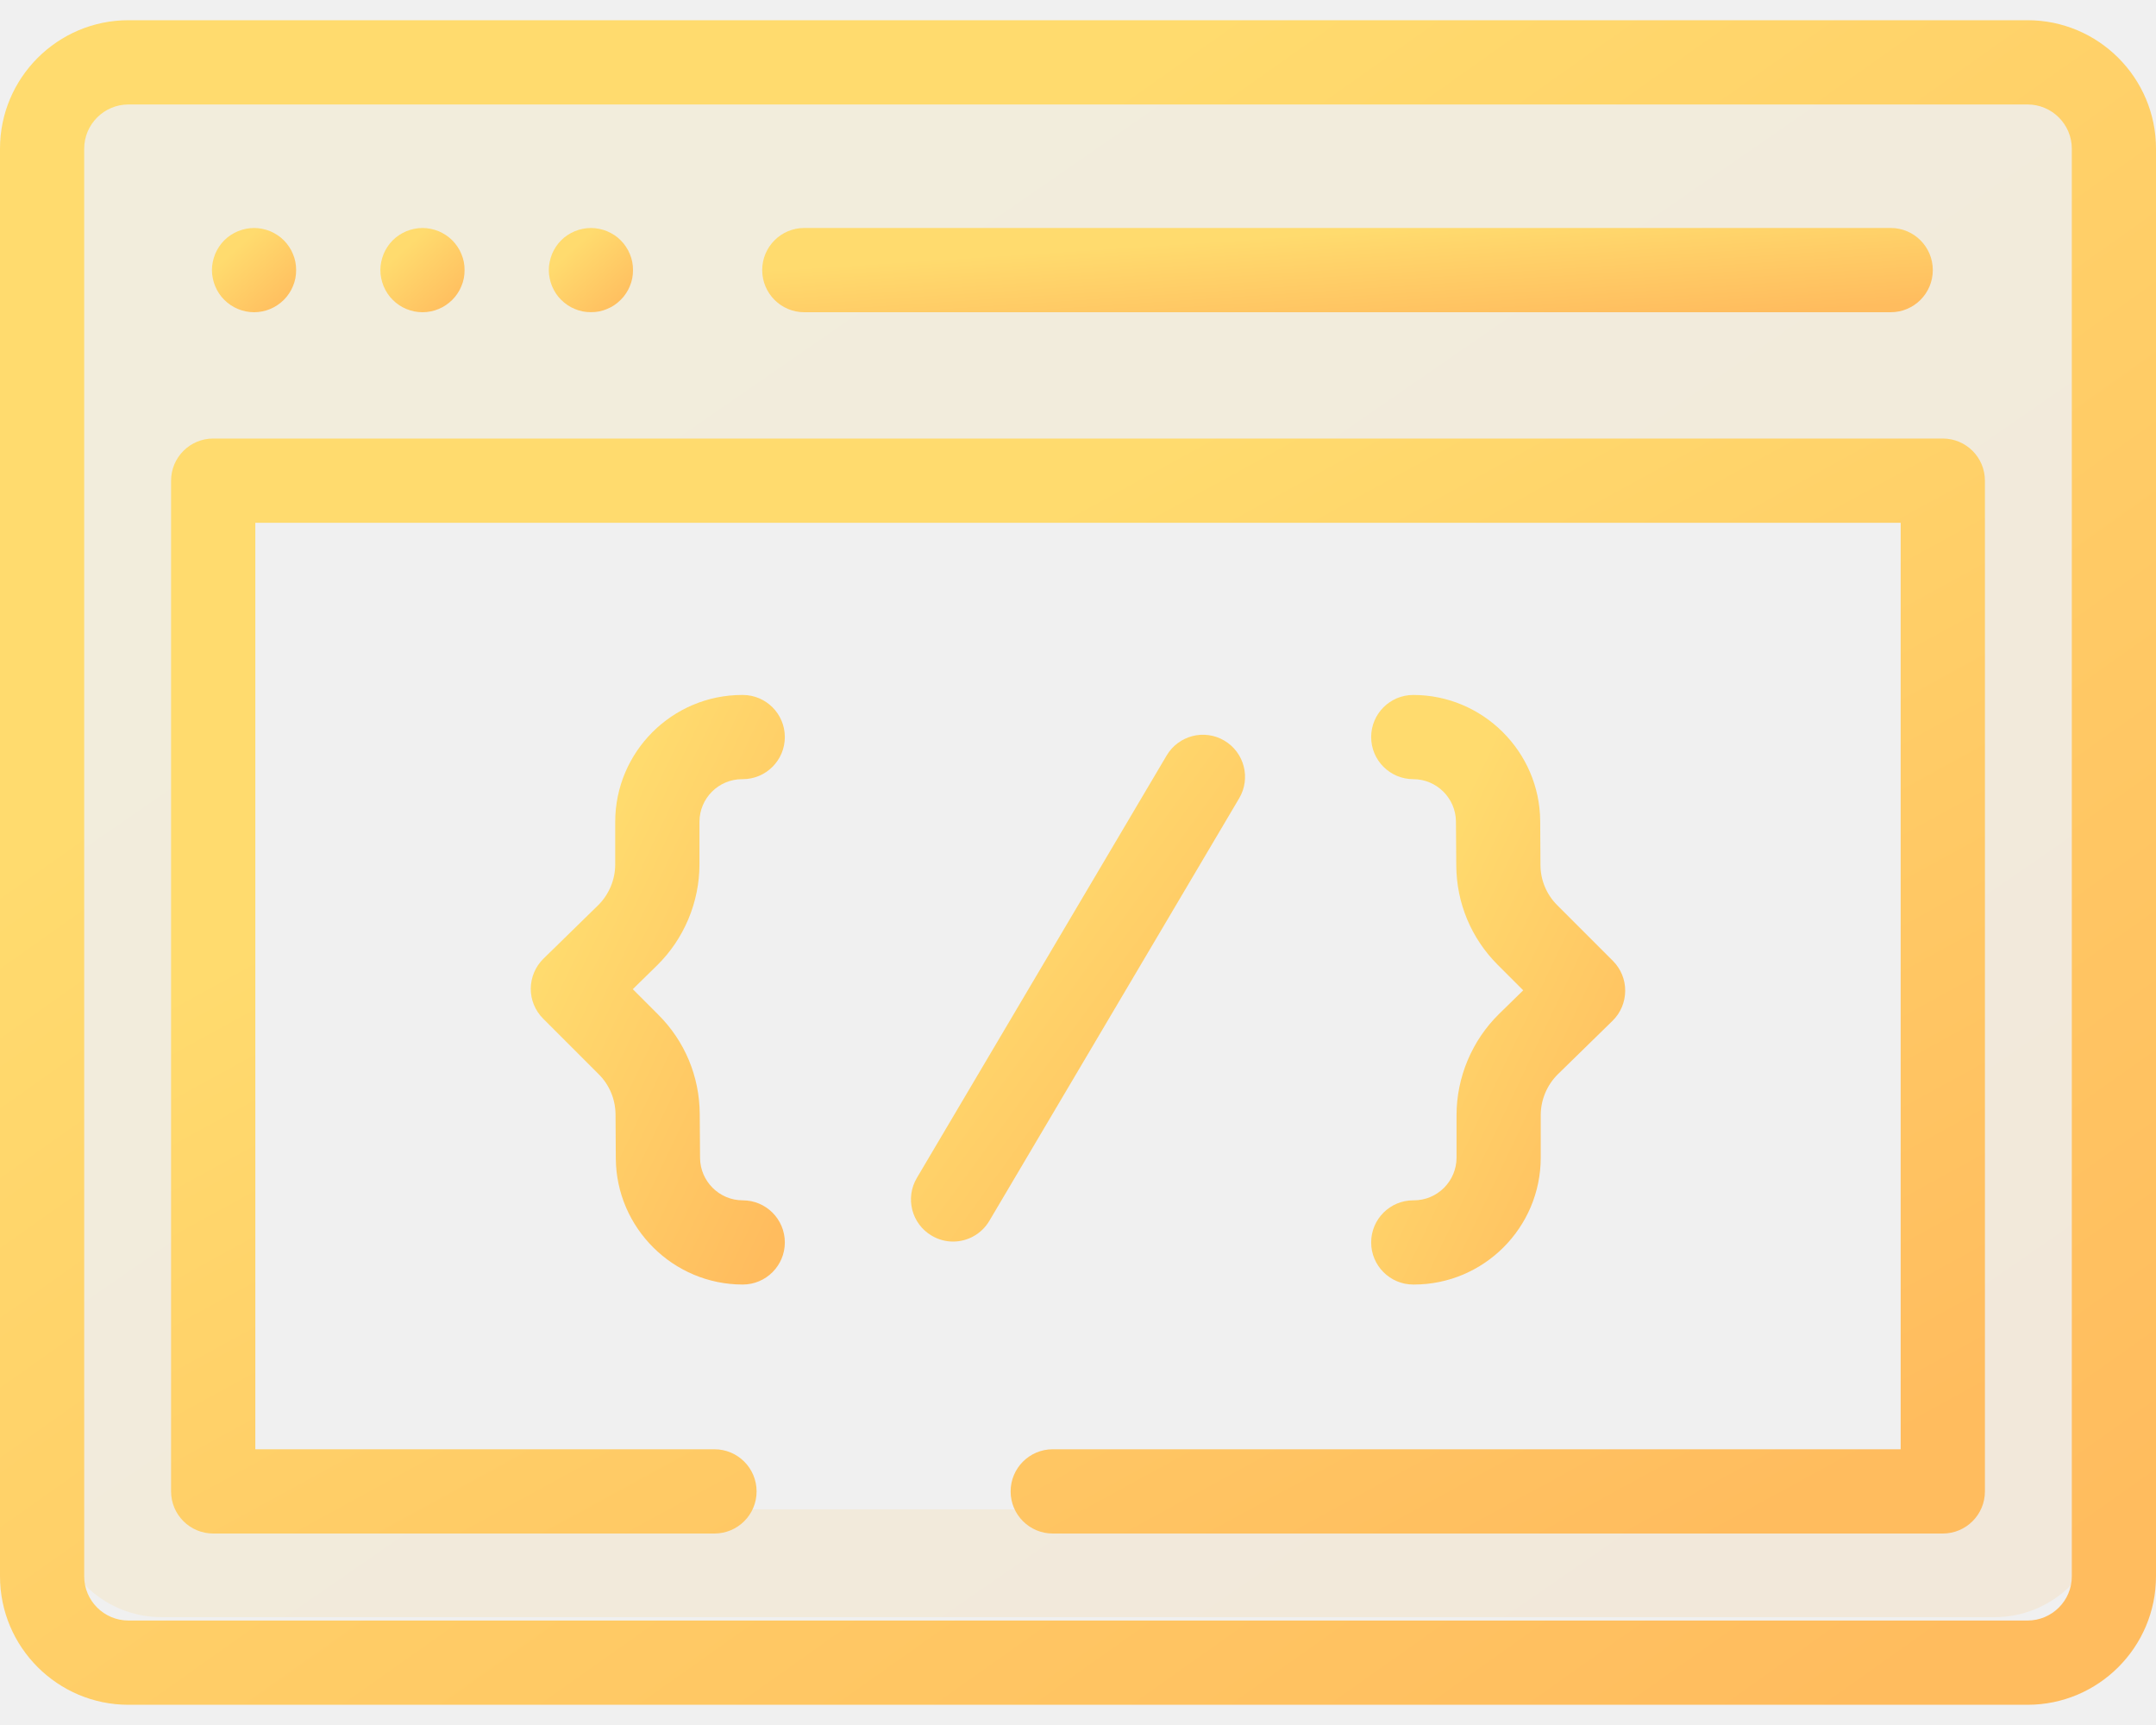
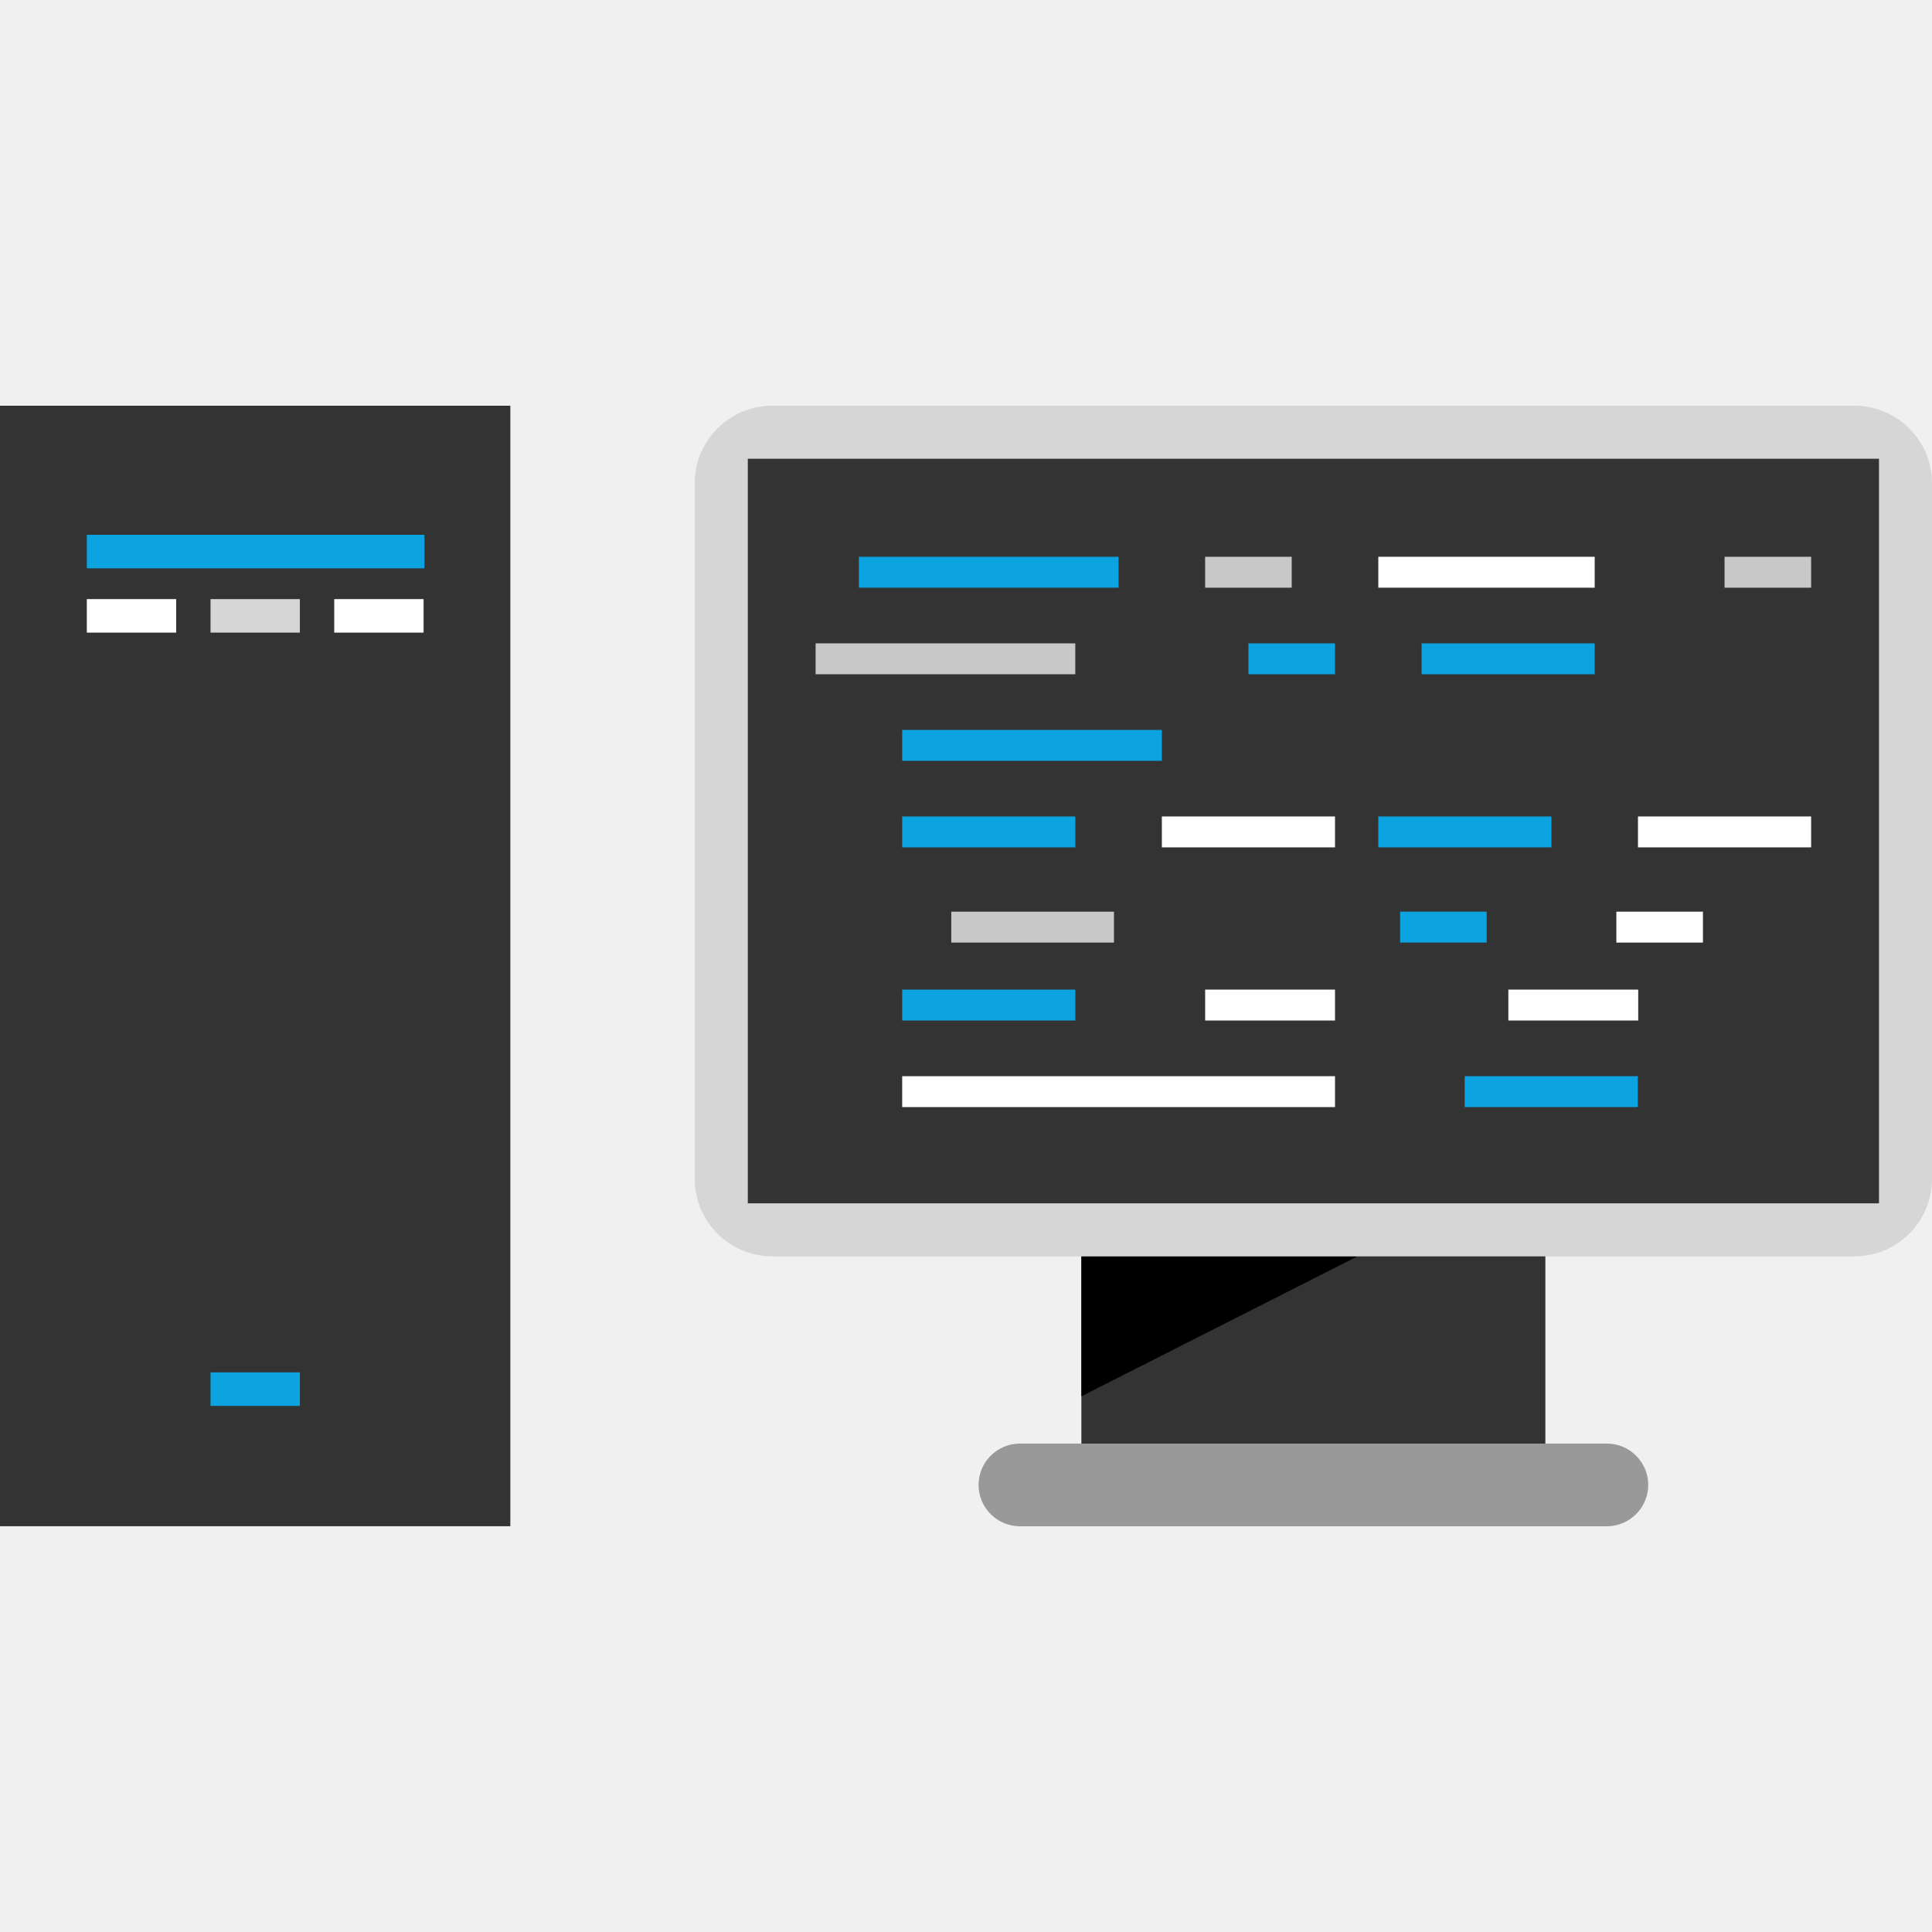
- <svg xmlns="http://www.w3.org/2000/svg" width="40" height="32" viewBox="0 0 40 32" fill="none">
-   <path opacity="0.15" fill-rule="evenodd" clip-rule="evenodd" d="M3 1C1.895 1 1 1.895 1 3V28C1 29.105 1.895 30 3 30H37C38.105 30 39 29.105 39 28V3C39 1.895 38.105 1 37 1H3ZM36 9H4V28H36V9Z" fill="url(#paint0_linear)" />
-   <path d="M37.617 0.375H2.383C1.069 0.375 0 1.444 0 2.758V29.242C0 30.556 1.069 31.625 2.383 31.625H37.617C38.931 31.625 40 30.556 40 29.242V2.758C40 1.444 38.931 0.375 37.617 0.375ZM38.438 29.242C38.438 29.695 38.069 30.062 37.617 30.062H2.383C1.931 30.062 1.562 29.695 1.562 29.242V2.758C1.562 2.306 1.931 1.938 2.383 1.938H37.617C38.069 1.938 38.438 2.306 38.438 2.758V29.242Z" fill="url(#paint1_linear)" />
-   <path d="M14.922 5.792H35.078C35.51 5.792 35.859 5.442 35.859 5.01C35.859 4.579 35.51 4.229 35.078 4.229H14.922C14.49 4.229 14.141 4.579 14.141 5.01C14.141 5.442 14.49 5.792 14.922 5.792Z" fill="url(#paint2_linear)" />
-   <path d="M3.992 5.309C4.012 5.356 4.036 5.402 4.064 5.444C4.092 5.487 4.125 5.527 4.161 5.562C4.306 5.709 4.508 5.792 4.713 5.792C4.765 5.792 4.816 5.787 4.866 5.777C4.916 5.767 4.966 5.752 5.013 5.732C5.06 5.713 5.105 5.688 5.147 5.66C5.19 5.631 5.23 5.598 5.266 5.563C5.302 5.527 5.334 5.487 5.363 5.444C5.392 5.402 5.416 5.356 5.435 5.309C5.455 5.262 5.47 5.213 5.48 5.163C5.49 5.113 5.494 5.061 5.494 5.01C5.494 4.959 5.49 4.908 5.48 4.858C5.47 4.808 5.455 4.759 5.435 4.712C5.416 4.664 5.392 4.619 5.363 4.577C5.334 4.534 5.302 4.494 5.266 4.458C5.23 4.422 5.19 4.389 5.147 4.361C5.105 4.333 5.06 4.309 5.013 4.289C4.966 4.27 4.916 4.255 4.866 4.245C4.766 4.224 4.662 4.224 4.561 4.245C4.511 4.255 4.462 4.27 4.415 4.289C4.367 4.309 4.322 4.333 4.28 4.361C4.237 4.389 4.197 4.422 4.161 4.458C4.125 4.494 4.092 4.534 4.064 4.577C4.036 4.619 4.012 4.664 3.992 4.712C3.973 4.759 3.958 4.808 3.948 4.858C3.937 4.908 3.932 4.959 3.932 5.01C3.932 5.061 3.937 5.113 3.948 5.163C3.958 5.213 3.973 5.262 3.992 5.309Z" fill="url(#paint3_linear)" />
-   <path d="M7.117 5.309C7.137 5.356 7.161 5.402 7.189 5.444C7.217 5.487 7.25 5.527 7.286 5.562C7.431 5.709 7.633 5.792 7.838 5.792C7.89 5.792 7.941 5.787 7.991 5.777C8.041 5.767 8.091 5.752 8.138 5.732C8.185 5.713 8.23 5.688 8.272 5.66C8.315 5.631 8.355 5.598 8.391 5.563C8.427 5.527 8.459 5.487 8.488 5.444C8.517 5.402 8.541 5.356 8.56 5.309C8.58 5.262 8.595 5.213 8.605 5.163C8.615 5.113 8.619 5.061 8.619 5.01C8.619 4.959 8.615 4.908 8.605 4.858C8.595 4.808 8.58 4.759 8.56 4.712C8.541 4.664 8.517 4.619 8.488 4.577C8.459 4.534 8.427 4.494 8.391 4.458C8.355 4.422 8.315 4.389 8.272 4.361C8.23 4.333 8.185 4.309 8.138 4.289C8.091 4.27 8.041 4.255 7.991 4.245C7.891 4.224 7.787 4.224 7.686 4.245C7.636 4.255 7.587 4.27 7.54 4.289C7.492 4.309 7.447 4.333 7.405 4.361C7.362 4.389 7.322 4.422 7.286 4.458C7.25 4.494 7.217 4.534 7.189 4.577C7.161 4.619 7.137 4.664 7.117 4.712C7.098 4.759 7.083 4.808 7.073 4.858C7.062 4.908 7.057 4.959 7.057 5.01C7.057 5.061 7.062 5.113 7.073 5.163C7.083 5.213 7.098 5.262 7.117 5.309Z" fill="url(#paint4_linear)" />
-   <path d="M10.242 5.309C10.262 5.356 10.286 5.402 10.314 5.444C10.342 5.487 10.375 5.527 10.411 5.562C10.447 5.598 10.487 5.631 10.53 5.66C10.572 5.688 10.617 5.713 10.665 5.732C10.712 5.752 10.761 5.767 10.811 5.777C10.861 5.787 10.912 5.791 10.963 5.791C11.015 5.791 11.066 5.787 11.116 5.777C11.166 5.767 11.216 5.752 11.262 5.732C11.309 5.713 11.355 5.688 11.398 5.66C11.44 5.631 11.48 5.598 11.516 5.562C11.552 5.527 11.585 5.487 11.613 5.444C11.642 5.402 11.666 5.356 11.685 5.309C11.705 5.262 11.72 5.213 11.73 5.163C11.74 5.113 11.744 5.061 11.744 5.01C11.744 4.959 11.74 4.908 11.73 4.858C11.72 4.808 11.705 4.759 11.685 4.712C11.666 4.664 11.642 4.619 11.613 4.577C11.585 4.534 11.552 4.494 11.516 4.458C11.48 4.422 11.44 4.389 11.398 4.361C11.355 4.333 11.309 4.309 11.262 4.289C11.216 4.27 11.166 4.255 11.116 4.245C11.016 4.224 10.912 4.224 10.811 4.245C10.761 4.255 10.712 4.27 10.665 4.289C10.617 4.309 10.572 4.333 10.53 4.361C10.487 4.389 10.447 4.422 10.411 4.458C10.375 4.494 10.342 4.534 10.314 4.577C10.286 4.619 10.262 4.664 10.242 4.712C10.223 4.759 10.208 4.808 10.198 4.858C10.187 4.908 10.182 4.959 10.182 5.01C10.182 5.061 10.187 5.113 10.198 5.163C10.208 5.213 10.223 5.262 10.242 5.309Z" fill="url(#paint5_linear)" />
-   <path d="M22.715 13.739C22.344 13.519 21.865 13.643 21.645 14.014L17.01 21.852C16.79 22.224 16.913 22.703 17.285 22.922C17.409 22.996 17.546 23.032 17.682 23.032C17.949 23.032 18.209 22.894 18.355 22.648L22.99 14.809C23.21 14.438 23.087 13.959 22.715 13.739Z" fill="url(#paint6_linear)" />
-   <path d="M12.977 16.035V15.246C12.977 14.809 13.332 14.454 13.769 14.454H13.78C14.211 14.454 14.561 14.104 14.561 13.673C14.561 13.242 14.211 12.892 13.78 12.892H13.769C12.471 12.892 11.414 13.948 11.414 15.246V16.035C11.414 16.319 11.298 16.596 11.095 16.795L10.082 17.785C9.933 17.931 9.849 18.131 9.847 18.34C9.846 18.548 9.929 18.749 10.076 18.896L11.108 19.928C11.307 20.126 11.417 20.391 11.42 20.672L11.425 21.491C11.434 22.78 12.49 23.829 13.78 23.829C14.211 23.829 14.561 23.479 14.561 23.048C14.561 22.616 14.211 22.267 13.78 22.267C13.346 22.267 12.991 21.914 12.988 21.48L12.982 20.661C12.977 19.966 12.704 19.313 12.213 18.823L11.74 18.35L12.187 17.912C12.689 17.421 12.977 16.737 12.977 16.035Z" fill="url(#paint7_linear)" />
-   <path d="M27.023 20.686V21.474C27.023 21.911 26.668 22.267 26.231 22.267H26.22C25.789 22.267 25.439 22.616 25.439 23.048C25.439 23.479 25.789 23.829 26.22 23.829H26.231C27.529 23.829 28.585 22.773 28.585 21.474V20.686C28.585 20.402 28.702 20.125 28.905 19.926L29.918 18.936C30.067 18.79 30.151 18.59 30.152 18.381C30.154 18.172 30.071 17.972 29.923 17.824L28.892 16.793C28.693 16.595 28.582 16.33 28.58 16.049L28.575 15.23C28.566 13.941 27.509 12.892 26.22 12.892C25.789 12.892 25.439 13.242 25.439 13.673C25.439 14.104 25.789 14.454 26.22 14.454C26.654 14.454 27.009 14.807 27.012 15.241L27.018 16.059C27.023 16.754 27.296 17.407 27.787 17.898L28.26 18.371L27.812 18.809C27.311 19.3 27.023 19.984 27.023 20.686Z" fill="url(#paint8_linear)" />
-   <path d="M36.044 8.135H3.956C3.524 8.135 3.174 8.485 3.174 8.917V27.667C3.174 28.098 3.524 28.448 3.956 28.448H13.255C13.687 28.448 14.037 28.098 14.037 27.667C14.037 27.235 13.687 26.885 13.255 26.885H4.737V9.698H35.263V26.885H19.531C19.1 26.885 18.75 27.235 18.75 27.667C18.75 28.098 19.1 28.448 19.531 28.448H36.044C36.476 28.448 36.826 28.098 36.826 27.667V8.917C36.826 8.485 36.476 8.135 36.044 8.135Z" fill="url(#paint9_linear)" />
-   <defs>
-     <linearGradient id="paint0_linear" x1="3.153" y1="1" x2="26.689" y2="35.054" gradientUnits="userSpaceOnUse">
-       <stop offset="0.259" stop-color="#FFDB6E" />
-       <stop offset="1" stop-color="#FFBC5E" />
-     </linearGradient>
-     <linearGradient id="paint1_linear" x1="2.267" y1="0.375" x2="27.833" y2="36.511" gradientUnits="userSpaceOnUse">
-       <stop offset="0.259" stop-color="#FFDB6E" />
-       <stop offset="1" stop-color="#FFBC5E" />
-     </linearGradient>
-     <linearGradient id="paint2_linear" x1="15.371" y1="4.229" x2="15.547" y2="6.929" gradientUnits="userSpaceOnUse">
-       <stop offset="0.259" stop-color="#FFDB6E" />
-       <stop offset="1" stop-color="#FFBC5E" />
-     </linearGradient>
-     <linearGradient id="paint3_linear" x1="4.02" y1="4.229" x2="5.369" y2="5.719" gradientUnits="userSpaceOnUse">
-       <stop offset="0.259" stop-color="#FFDB6E" />
-       <stop offset="1" stop-color="#FFBC5E" />
-     </linearGradient>
-     <linearGradient id="paint4_linear" x1="7.145" y1="4.229" x2="8.494" y2="5.719" gradientUnits="userSpaceOnUse">
-       <stop offset="0.259" stop-color="#FFDB6E" />
-       <stop offset="1" stop-color="#FFBC5E" />
-     </linearGradient>
-     <linearGradient id="paint5_linear" x1="10.27" y1="4.229" x2="11.619" y2="5.719" gradientUnits="userSpaceOnUse">
-       <stop offset="0.259" stop-color="#FFDB6E" />
-       <stop offset="1" stop-color="#FFBC5E" />
-     </linearGradient>
-     <linearGradient id="paint6_linear" x1="17.252" y1="13.63" x2="25.014" y2="19.281" gradientUnits="userSpaceOnUse">
-       <stop offset="0.259" stop-color="#FFDB6E" />
-       <stop offset="1" stop-color="#FFBC5E" />
-     </linearGradient>
-     <linearGradient id="paint7_linear" x1="10.114" y1="12.892" x2="17.479" y2="16.396" gradientUnits="userSpaceOnUse">
-       <stop offset="0.259" stop-color="#FFDB6E" />
-       <stop offset="1" stop-color="#FFBC5E" />
-     </linearGradient>
-     <linearGradient id="paint8_linear" x1="25.706" y1="12.892" x2="33.07" y2="16.396" gradientUnits="userSpaceOnUse">
-       <stop offset="0.259" stop-color="#FFDB6E" />
-       <stop offset="1" stop-color="#FFBC5E" />
-     </linearGradient>
-     <linearGradient id="paint9_linear" x1="5.081" y1="8.135" x2="19.915" y2="35.272" gradientUnits="userSpaceOnUse">
-       <stop offset="0.259" stop-color="#FFDB6E" />
-       <stop offset="1" stop-color="#FFBC5E" />
-     </linearGradient>
-   </defs>
+ <svg xmlns="http://www.w3.org/2000/svg" version="1.1" id="Layer_1" viewBox="0 0 512 512" xml:space="preserve">
+   <rect y="107.52" style="fill:#333333;" width="135.248" height="296.944" />
+   <rect x="23.008" y="158.768" style="fill:#FFFFFF;" width="23.68" height="8.88" />
+   <rect x="23.008" y="141.728" style="fill:#0BA4E0;" width="89.472" height="8.88" />
+   <rect x="55.792" y="158.768" style="fill:#D6D6D6;" width="23.68" height="8.88" />
+   <rect x="55.792" y="363.696" style="fill:#0BA4E0;" width="23.68" height="8.88" />
+   <rect x="88.576" y="158.768" style="fill:#FFFFFF;" width="23.68" height="8.88" />
+   <rect x="286.576" y="320.96" style="fill:#333333;" width="122.96" height="69.376" />
+   <polygon points="286.576,332.944 359.744,332.944 286.576,370.032 " />
+   <path style="fill:#999999;" d="M425.84,404.48H270.288c-6.032,0-10.96-4.928-10.96-10.96l0,0c0-6.032,4.928-10.96,10.96-10.96  H425.84c6.032,0,10.96,4.928,10.96,10.96l0,0C436.8,399.536,431.872,404.48,425.84,404.48z" />
+   <path style="fill:#D6D6D6;" d="M491.504,332.944H204.608c-11.264,0-20.496-9.216-20.496-20.496V128.016  c0-11.264,9.216-20.496,20.496-20.496h286.896c11.28,0,20.496,9.232,20.496,20.496v184.432  C512,323.728,502.784,332.944,491.504,332.944z" />
+   <rect x="198.176" y="121.568" style="fill:#333333;" width="299.776" height="197.328" />
+   <rect x="365.264" y="147.552" style="fill:#FFFFFF;" width="57.344" height="8.192" />
+   <rect x="376.736" y="170.496" style="fill:#0BA4E0;" width="45.872" height="8.192" />
+   <rect x="319.376" y="147.552" style="fill:#C8C8C8;" width="22.944" height="8.192" />
+   <rect x="330.848" y="170.496" style="fill:#0BA4E0;" width="22.944" height="8.192" />
+   <rect x="428.352" y="241.6" style="fill:#FFFFFF;" width="22.944" height="8.192" />
+   <rect x="371.04" y="241.6" style="fill:#0BA4E0;" width="22.944" height="8.192" />
+   <rect x="319.376" y="262.256" style="fill:#FFFFFF;" width="34.416" height="8.192" />
+   <rect x="457.024" y="147.552" style="fill:#C8C8C8;" width="22.944" height="8.192" />
+   <rect x="239.088" y="216.368" style="fill:#0BA4E0;" width="45.888" height="8.192" />
+   <rect x="307.904" y="216.368" style="fill:#FFFFFF;" width="45.888" height="8.192" />
+   <g>
+     <rect x="365.264" y="216.368" style="fill:#0BA4E0;" width="45.888" height="8.192" />
+     <rect x="239.088" y="262.256" style="fill:#0BA4E0;" width="45.888" height="8.192" />
+   </g>
+   <g>
+     <rect x="399.728" y="262.256" style="fill:#FFFFFF;" width="34.416" height="8.192" />
+     <rect x="434.08" y="216.368" style="fill:#FFFFFF;" width="45.888" height="8.192" />
+   </g>
+   <rect x="252.096" y="241.6" style="fill:#C8C8C8;" width="43.12" height="8.192" />
+   <rect x="239.088" y="285.2" style="fill:#FFFFFF;" width="114.704" height="8.192" />
+   <g>
+     <rect x="388.16" y="285.2" style="fill:#0BA4E0;" width="45.872" height="8.192" />
+     <rect x="239.088" y="193.44" style="fill:#0BA4E0;" width="68.816" height="8.192" />
+     <rect x="227.616" y="147.552" style="fill:#0BA4E0;" width="68.816" height="8.192" />
+   </g>
+   <rect x="216.144" y="170.496" style="fill:#C8C8C8;" width="68.816" height="8.192" />
</svg>
